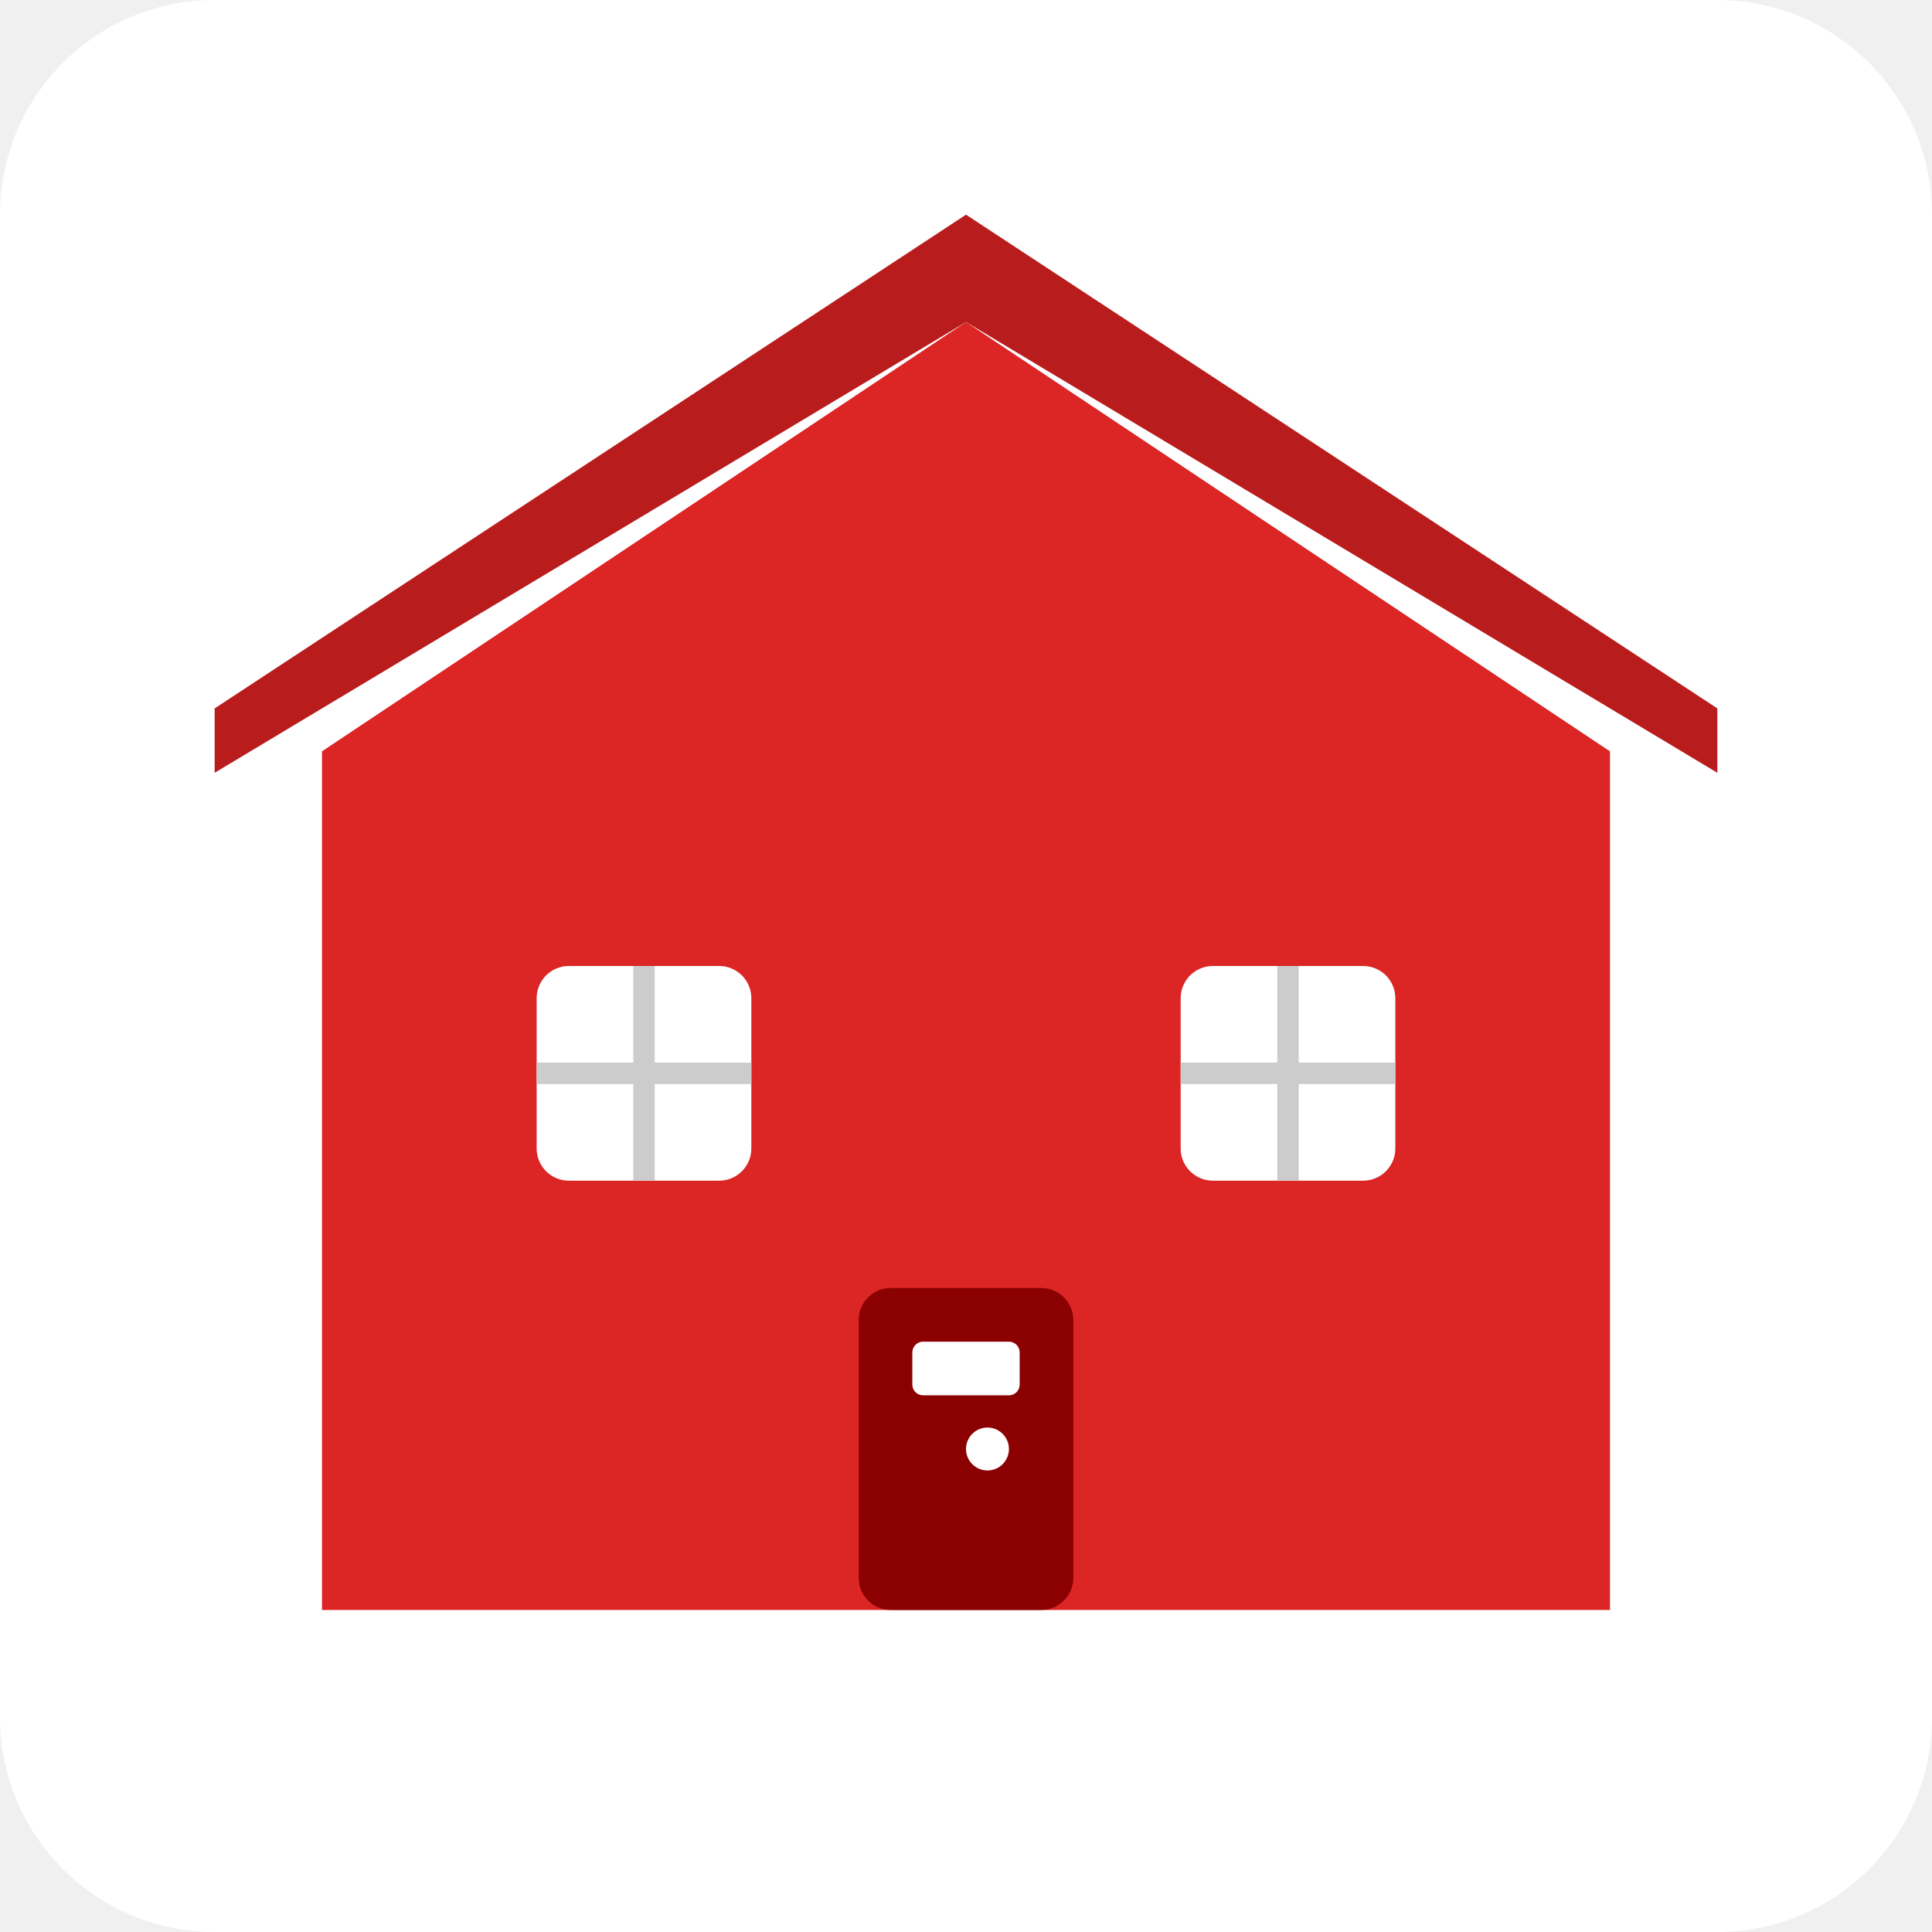
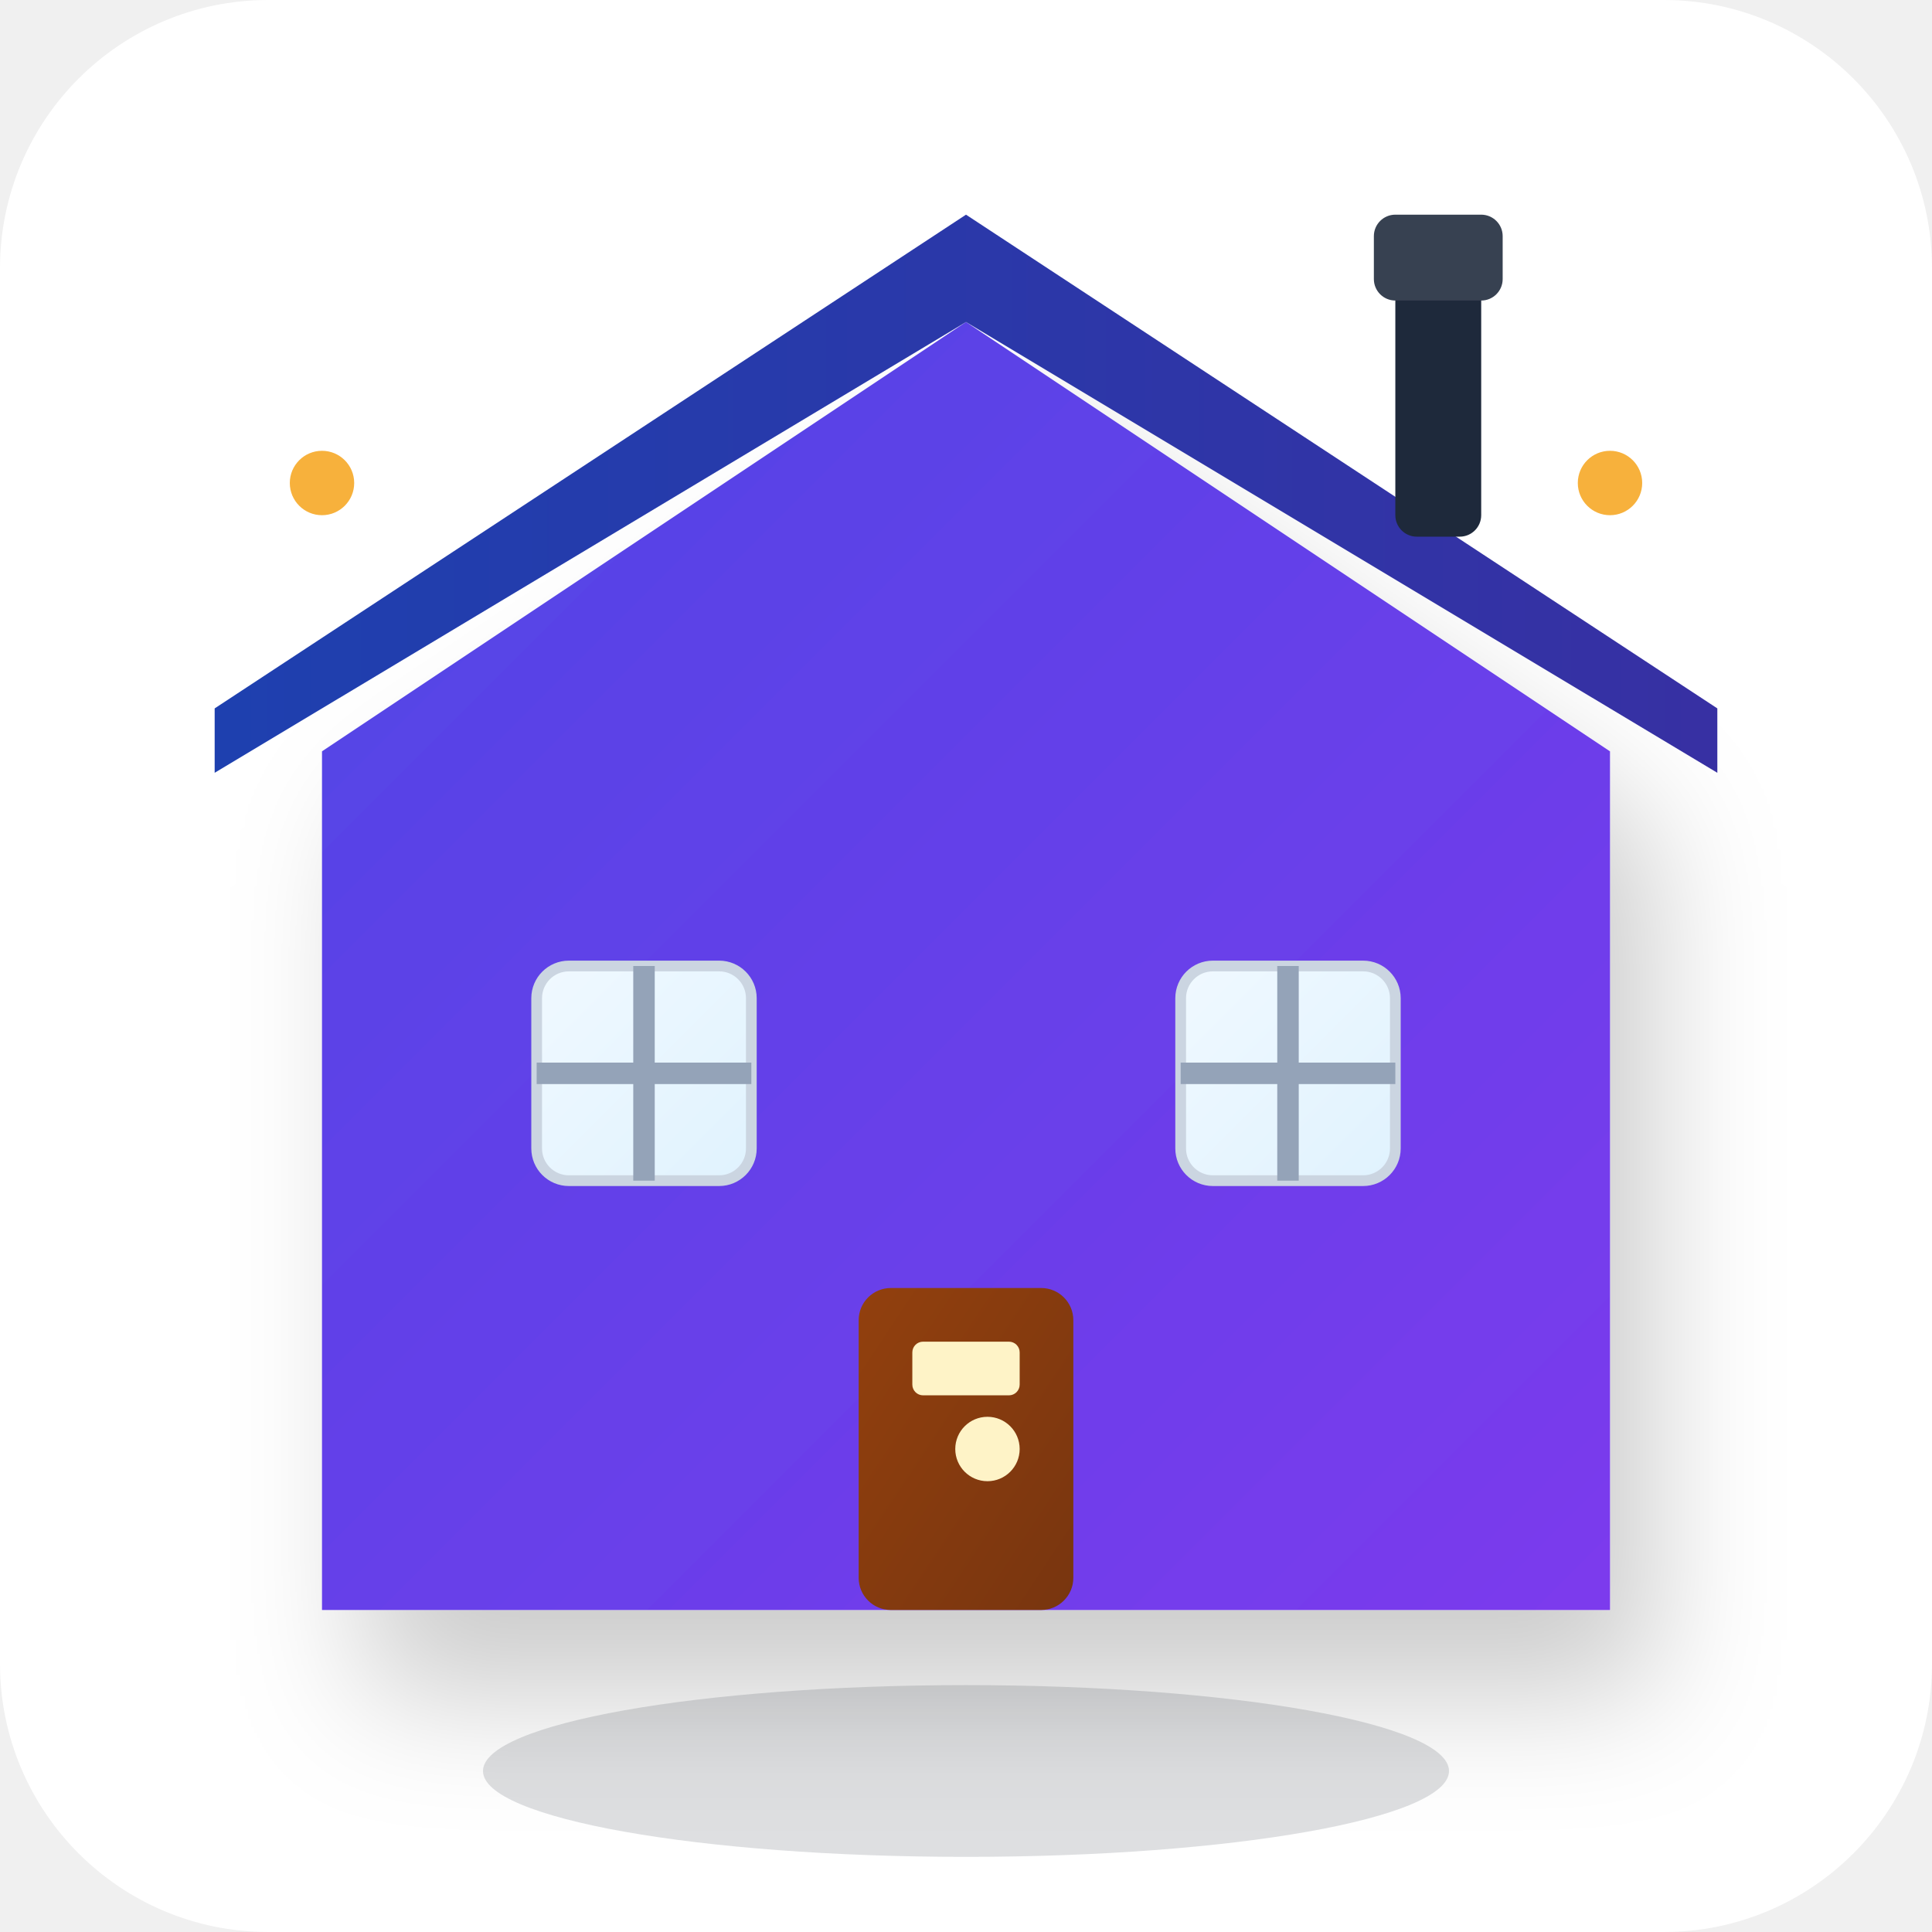
<svg xmlns="http://www.w3.org/2000/svg" viewBox="0 0 180 180" width="180" height="180">
-   <rect width="180" height="180" fill="#ffffff" rx="20" />
-   <path fill="#dc2626" d="M90 30L30 70v80h120V70L90 30z" />
-   <path fill="#b91c1c" d="M90 30L20 72v-6L90 20L160 66v6L90 30z" />
-   <rect fill="#ffffff" x="50" y="90" width="20" height="20" rx="3" />
-   <rect fill="#ffffff" x="110" y="90" width="20" height="20" rx="3" />
-   <line stroke="#cccccc" stroke-width="2" x1="60" y1="90" x2="60" y2="110" />
-   <line stroke="#cccccc" stroke-width="2" x1="50" y1="100" x2="70" y2="100" />
-   <line stroke="#cccccc" stroke-width="2" x1="120" y1="90" x2="120" y2="110" />
-   <line stroke="#cccccc" stroke-width="2" x1="110" y1="100" x2="130" y2="100" />
-   <rect fill="#8b0000" x="80" y="120" width="20" height="30" rx="3" />
-   <circle fill="#ffffff" cx="92" cy="135" r="2" />
-   <rect fill="#ffffff" x="85" y="125" width="10" height="5" rx="1" />
+   <defs>
+     <linearGradient id="appleHouseGradient" x1="0%" y1="0%" x2="100%" y2="100%">
+       <stop offset="0%" style="stop-color:#4F46E5;stop-opacity:1" />
+       <stop offset="100%" style="stop-color:#7C3AED;stop-opacity:1" />
+     </linearGradient>
+     <linearGradient id="appleRoofGradient" x1="0%" y1="0%" x2="100%" y2="0%">
+       <stop offset="0%" style="stop-color:#1E40AF;stop-opacity:1" />
+       <stop offset="100%" style="stop-color:#3730A3;stop-opacity:1" />
+     </linearGradient>
+     <linearGradient id="appleDoorGradient" x1="0%" y1="0%" x2="100%" y2="100%">
+       <stop offset="0%" style="stop-color:#92400E;stop-opacity:1" />
+       <stop offset="100%" style="stop-color:#78350F;stop-opacity:1" />
+     </linearGradient>
+     <linearGradient id="appleWindowGradient" x1="0%" y1="0%" x2="100%" y2="100%">
+       <stop offset="0%" style="stop-color:#F0F9FF;stop-opacity:1" />
+       <stop offset="100%" style="stop-color:#E0F2FE;stop-opacity:1" />
+     </linearGradient>
+     <filter id="appleShadow" x="-20%" y="-20%" width="140%" height="140%">
+       <feDropShadow dx="4" dy="8" stdDeviation="6" flood-color="#000000" flood-opacity="0.2" />
+     </filter>
+   </defs>
+   <rect width="180" height="180" fill="#FFFFFF" rx="25" />
+   <ellipse cx="90" cy="165" rx="45" ry="8" fill="#1F2937" opacity="0.15" />
+   <path fill="url(#appleHouseGradient)" filter="url(#appleShadow)" d="M90 30L30 70v80h120V70L90 30z" />
+   <path fill="url(#appleRoofGradient)" d="M90 30L20 72v-6L90 20L160 66v6L90 30z" />
+   <rect x="130" y="25" width="8" height="25" fill="#1E293B" rx="2" />
+   <rect x="128" y="20" width="12" height="8" fill="#374151" rx="2" />
+   <rect fill="url(#appleWindowGradient)" x="50" y="90" width="20" height="20" rx="3" stroke="#CBD5E1" stroke-width="1" />
+   <rect fill="url(#appleWindowGradient)" x="110" y="90" width="20" height="20" rx="3" stroke="#CBD5E1" stroke-width="1" />
+   <line stroke="#94A3B8" stroke-width="2" x1="60" y1="90" x2="60" y2="110" />
+   <line stroke="#94A3B8" stroke-width="2" x1="50" y1="100" x2="70" y2="100" />
+   <line stroke="#94A3B8" stroke-width="2" x1="120" y1="90" x2="120" y2="110" />
+   <line stroke="#94A3B8" stroke-width="2" x1="110" y1="100" x2="130" y2="100" />
+   <rect fill="url(#appleDoorGradient)" x="80" y="120" width="20" height="30" rx="3" />
+   <circle fill="#FEF3C7" cx="92" cy="135" r="3" />
+   <rect fill="#FEF3C7" x="85" y="125" width="10" height="5" rx="1" />
+   <circle fill="#F59E0B" cx="30" cy="45" r="3" opacity="0.8" />
+   <circle fill="#F59E0B" cx="150" cy="45" r="3" opacity="0.8" />
</svg>
